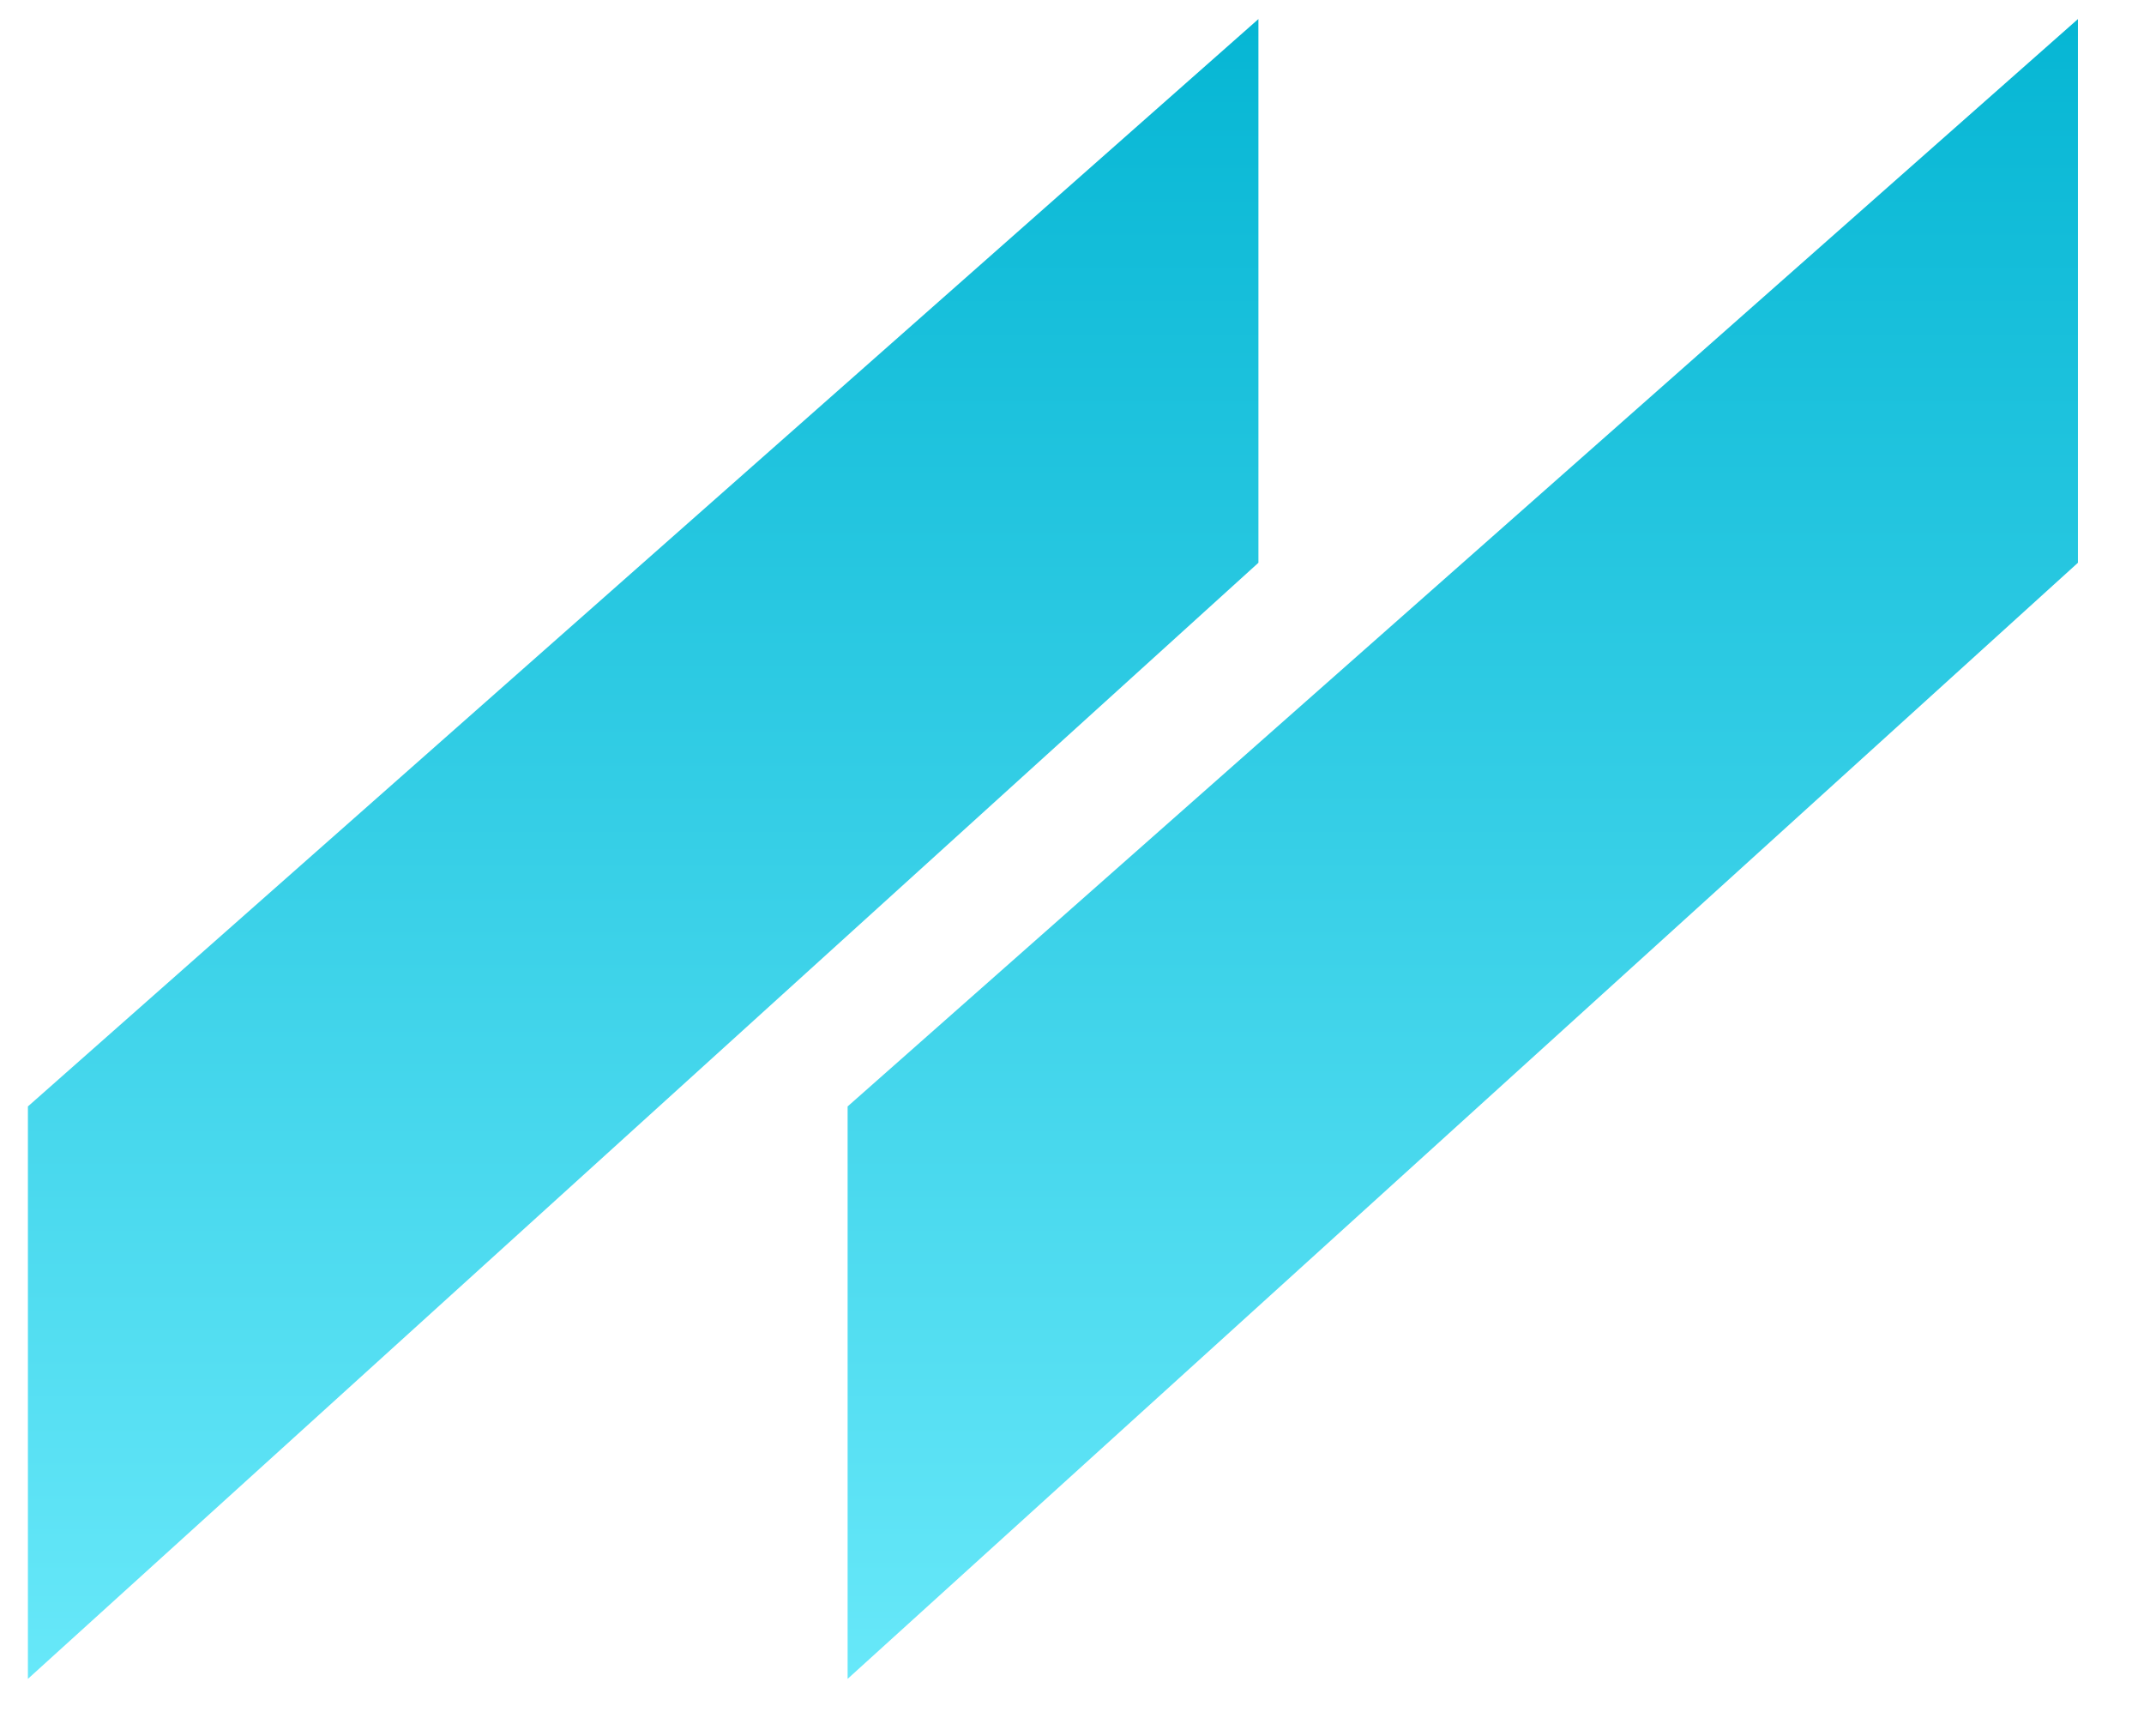
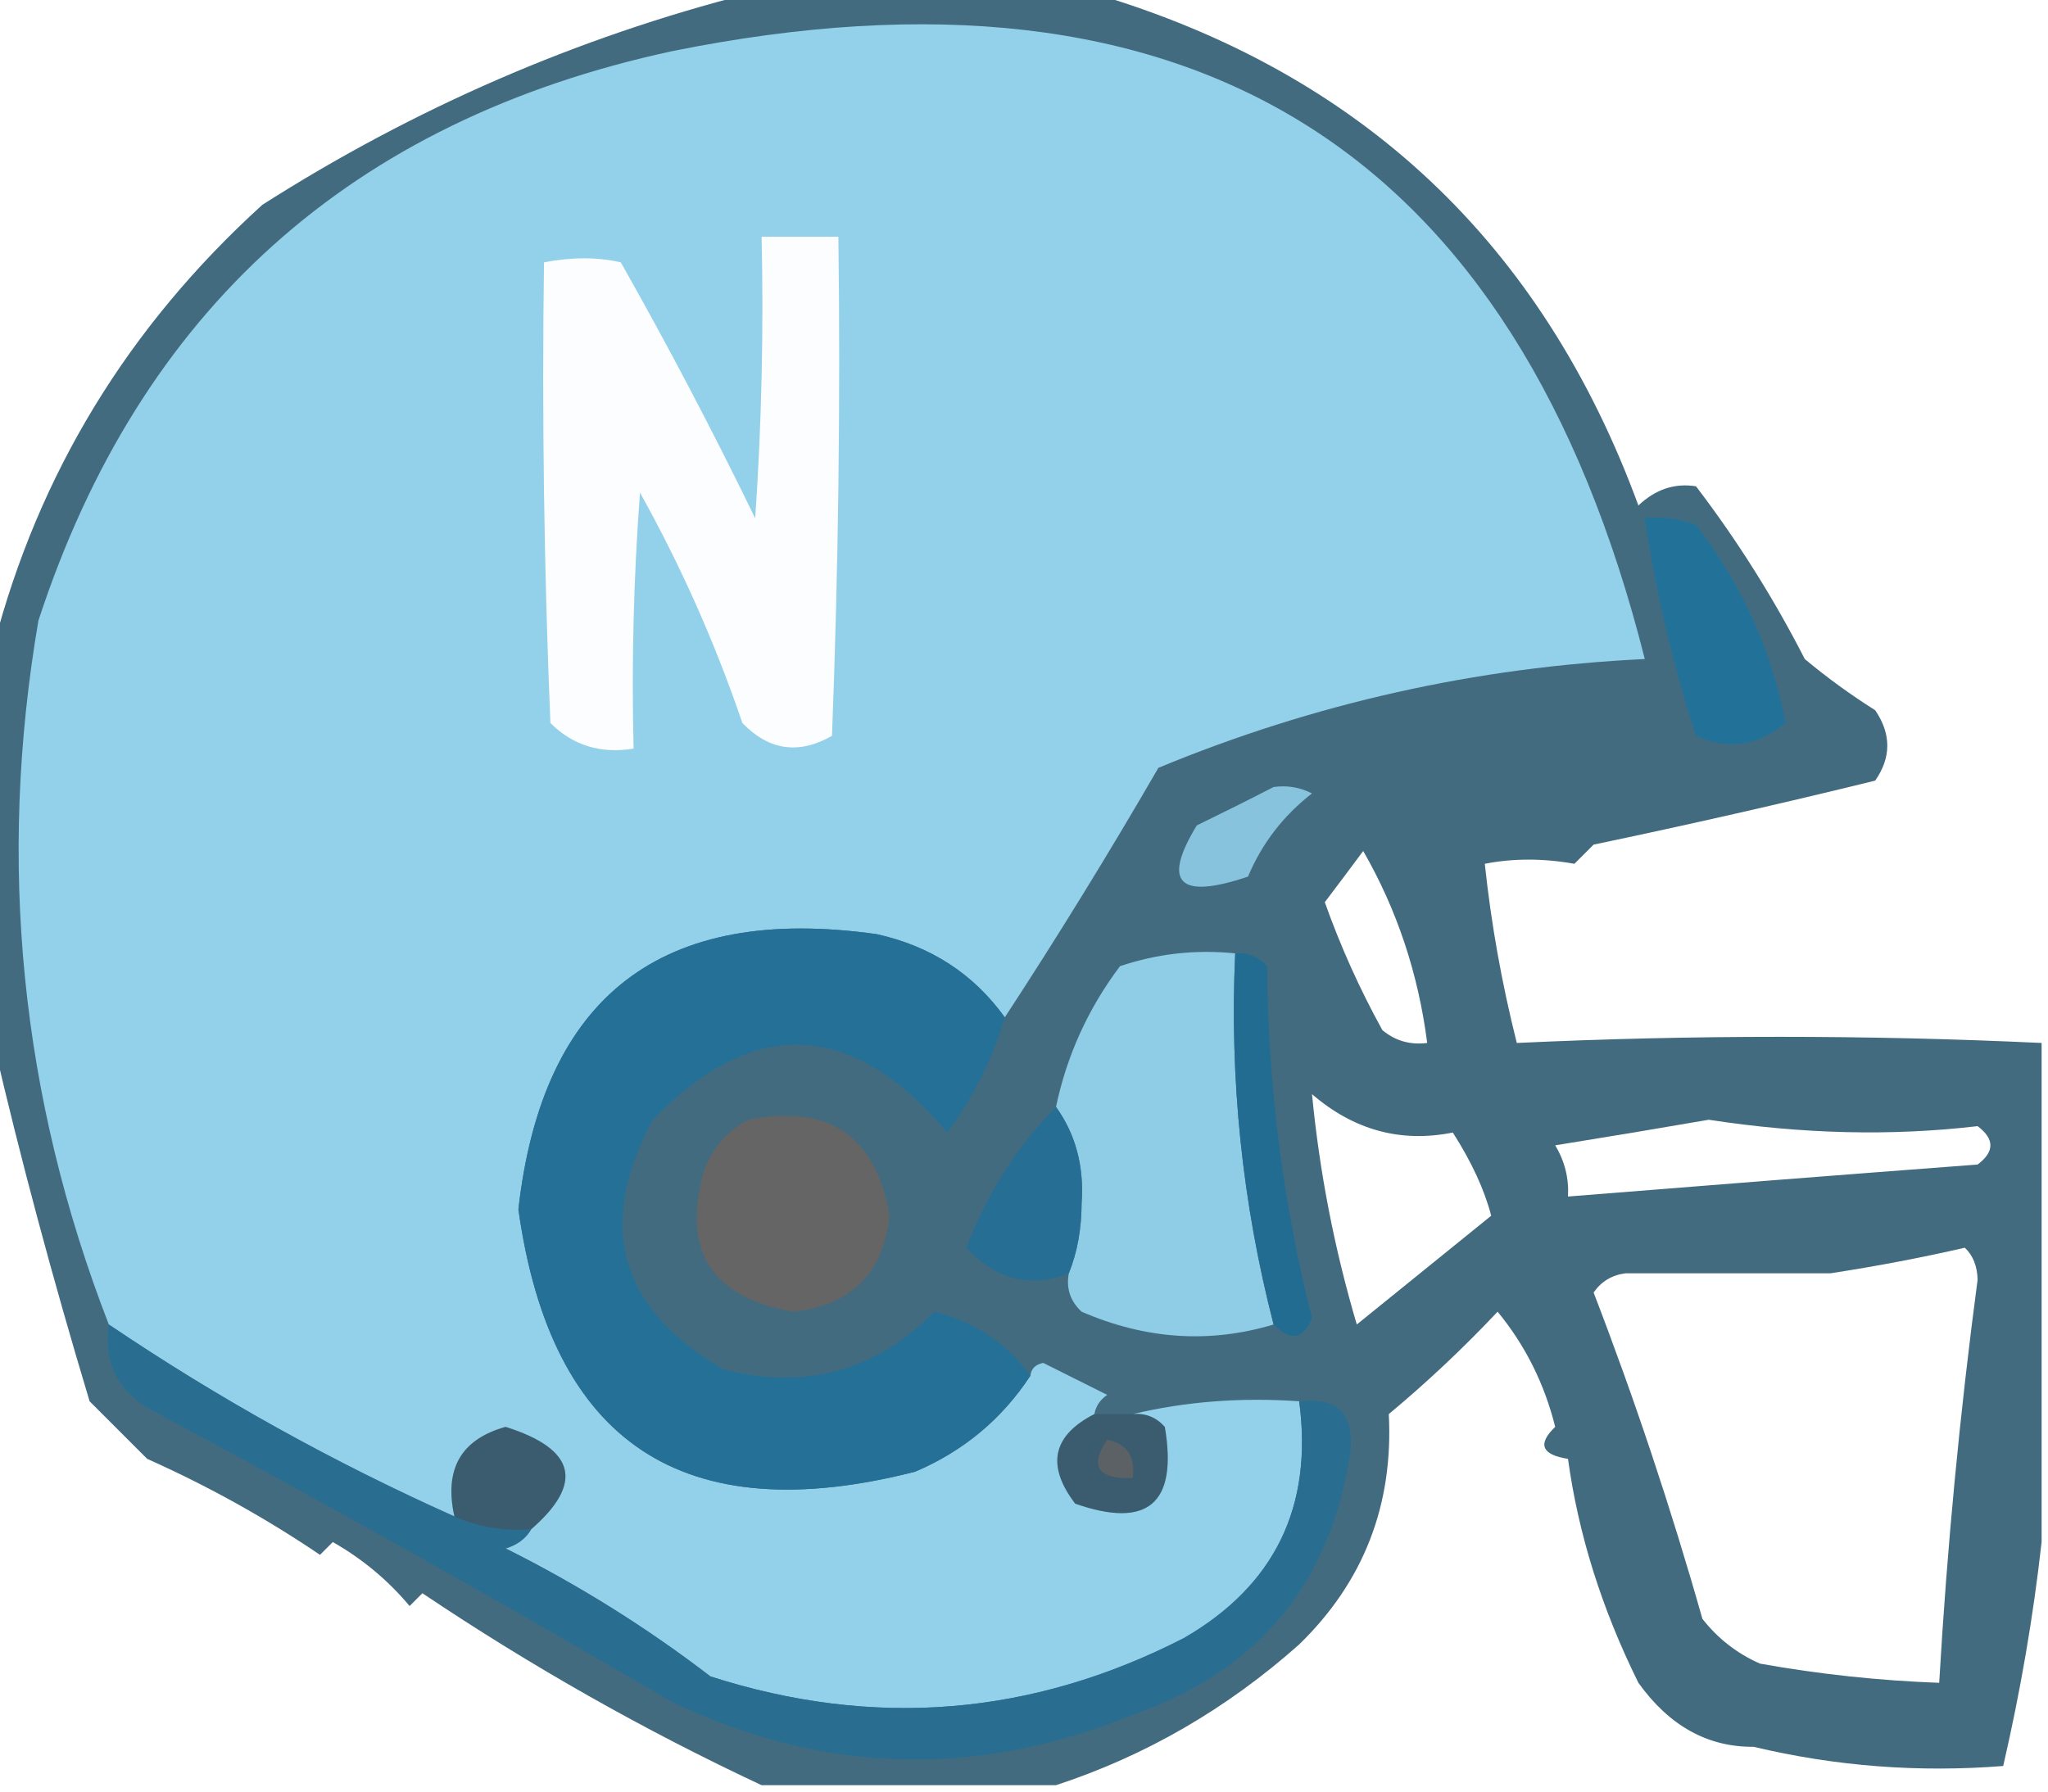
- <svg xmlns="http://www.w3.org/2000/svg" xmlns:xlink="http://www.w3.org/1999/xlink" version="1.1" preserveAspectRatio="xMidYMid meet" viewBox="344.564 330.278 111.737 91.218" width="53.87" height="43.61">
-   <defs>
-     <path d="M453.3 331.28L453.3 359.85L388.64 418.5L388.64 388.42L453.3 331.28Z" id="aFZf6T5ED" />
-     <linearGradient id="gradientb2ThqnP5Op" gradientUnits="userSpaceOnUse" x1="420.97" y1="331.28" x2="420.97" y2="418.5">
-       <stop style="stop-color: #06b6d4;stop-opacity: 1" offset="0%" />
-       <stop style="stop-color: #67e8f9;stop-opacity: 1" offset="100%" />
-     </linearGradient>
-     <path d="M410.23 331.28L410.23 359.85L345.56 418.5L345.56 388.42L410.23 331.28Z" id="a9fehgwfM" />
-     <linearGradient id="gradientk1wNV9Ostb" gradientUnits="userSpaceOnUse" x1="377.89" y1="331.28" x2="377.89" y2="418.5">
-       <stop style="stop-color: #06b6d4;stop-opacity: 1" offset="0%" />
-       <stop style="stop-color: #67e8f9;stop-opacity: 1" offset="100%" />
-     </linearGradient>
-   </defs>
+ <svg xmlns="http://www.w3.org/2000/svg" version="1.1" width="160px" height="140px" style="shape-rendering:geometricPrecision; text-rendering:geometricPrecision; image-rendering:optimizeQuality; fill-rule:evenodd; clip-rule:evenodd">
  <g>
-     <g>
-       <use xlink:href="#aFZf6T5ED" opacity="1" fill="url(#gradientb2ThqnP5Op)" />
-     </g>
-     <g>
-       <use xlink:href="#a9fehgwfM" opacity="1" fill="url(#gradientk1wNV9Ostb)" />
-     </g>
+     <path style="opacity:0.846" fill="#215069" d="M 58.5,-0.5 C 67.5,-0.5 76.5,-0.5 85.5,-0.5C 106.312,5.675 120.479,19.009 128,39.5C 129.337,38.235 130.837,37.735 132.5,38C 135.729,42.233 138.562,46.733 141,51.5C 142.745,52.956 144.578,54.289 146.5,55.5C 147.76,57.353 147.76,59.186 146.5,61C 139.2,62.793 131.867,64.46 124.5,66C 124,66.5 123.5,67 123,67.5C 120.551,67.063 118.217,67.063 116,67.5C 116.493,72.171 117.326,76.837 118.5,81.5C 132.212,80.861 145.878,80.861 159.5,81.5C 159.5,94.5 159.5,107.5 159.5,120.5C 158.856,126.292 157.856,132.125 156.5,138C 149.889,138.522 143.389,138.022 137,136.5C 133.409,136.528 130.409,134.861 128,131.5C 125.138,125.716 123.304,119.883 122.5,114C 120.431,113.676 120.098,112.842 121.5,111.5C 120.658,108.123 119.158,105.123 117,102.5C 114.318,105.35 111.484,108.016 108.5,110.5C 108.868,117.601 106.535,123.601 101.5,128.5C 95.835,133.536 89.502,137.203 82.5,139.5C 74.833,139.5 67.167,139.5 59.5,139.5C 50.355,135.22 41.522,130.22 33,124.5C 32.667,124.833 32.333,125.167 32,125.5C 30.317,123.486 28.317,121.82 26,120.5C 25.667,120.833 25.333,121.167 25,121.5C 20.754,118.625 16.254,116.125 11.5,114C 10,112.5 8.5,111 7,109.5C 4.093,99.842 1.593,90.509 -0.5,81.5C -0.5,71.167 -0.5,60.833 -0.5,50.5C 2.993,37.039 9.993,25.539 20.5,16C 32.372,8.44 45.039,2.94 58.5,-0.5 Z M 106.5,66.5 C 109.137,71.079 110.804,76.079 111.5,81.5C 110.178,81.67 109.011,81.337 108,80.5C 106.226,77.285 104.726,73.952 103.5,70.5C 104.524,69.148 105.524,67.815 106.5,66.5 Z M 102.5,85.5 C 105.766,88.314 109.433,89.314 113.5,88.5C 114.968,90.793 115.968,92.959 116.5,95C 113,97.833 109.5,100.667 106,103.5C 104.254,97.606 103.088,91.606 102.5,85.5 Z M 133.5,87.5 C 140.786,88.622 147.786,88.789 154.5,88C 155.833,89 155.833,90 154.5,91C 143.824,91.808 133.158,92.642 122.5,93.5C 122.579,92.07 122.246,90.736 121.5,89.5C 125.647,88.833 129.647,88.166 133.5,87.5 Z M 153.5,97.5 C 154.139,98.097 154.472,98.93 154.5,100C 153.109,110.465 152.109,120.965 151.5,131.5C 146.804,131.329 142.137,130.829 137.5,130C 135.714,129.215 134.214,128.049 133,126.5C 130.548,117.851 127.714,109.351 124.5,101C 125.108,100.13 125.941,99.63 127,99.5C 132.333,99.5 137.667,99.5 143,99.5C 146.654,98.938 150.154,98.271 153.5,97.5 Z" />
+   </g>
+   <g>
+     <path style="opacity:1" fill="#93d0e9" d="M 78.5,79.5 C 76.053,76.101 72.72,73.935 68.5,73C 51.72,70.624 42.387,77.791 40.5,94.5C 43.064,112.795 53.397,119.629 71.5,115C 75.275,113.389 78.275,110.889 80.5,107.5C 80.56,106.957 80.893,106.624 81.5,106.5C 83.167,107.333 84.833,108.167 86.5,109C 85.944,109.383 85.611,109.883 85.5,110.5C 82.223,112.177 81.723,114.51 84,117.5C 89.683,119.486 92.016,117.486 91,111.5C 90.329,110.748 89.496,110.414 88.5,110.5C 92.634,109.515 96.968,109.182 101.5,109.5C 102.597,117.729 99.597,123.895 92.5,128C 80.608,134.1 68.274,135.1 55.5,131C 50.503,127.166 45.17,123.833 39.5,121C 40.416,120.722 41.083,120.222 41.5,119.5C 45.642,115.896 44.975,113.229 39.5,111.5C 36.013,112.469 34.68,114.802 35.5,118.5C 26.044,114.273 17.044,109.273 8.5,103.5C 1.604,85.708 -0.229,67.375 3,48.5C 10.922,24.25 27.422,9.417 52.5,4C 93.113,-4.209 118.447,11.624 128.5,51.5C 115.326,52.127 102.659,54.961 90.5,60C 86.637,66.672 82.637,73.172 78.5,79.5 Z" />
+   </g>
+   <g>
+     <path style="opacity:1" fill="#fbfdfe" d="M 59.5,18.5 C 61.5,18.5 63.5,18.5 65.5,18.5C 65.667,31.504 65.5,44.504 65,57.5C 62.408,58.982 60.075,58.648 58,56.5C 55.865,50.234 53.199,44.234 50,38.5C 49.5,45.158 49.334,51.825 49.5,58.5C 46.921,58.917 44.754,58.25 43,56.5C 42.5,44.505 42.334,32.505 42.5,20.5C 44.674,20.08 46.674,20.08 48.5,20.5C 52.202,27.042 55.702,33.709 59,40.5C 59.5,33.174 59.666,25.841 59.5,18.5 Z" />
+   </g>
+   <g>
+     <path style="opacity:0.996" fill="#227199" d="M 128.5,40.5 C 129.873,40.343 131.207,40.51 132.5,41C 136.082,45.66 138.415,50.826 139.5,56.5C 137.303,58.306 134.97,58.639 132.5,57.5C 130.692,51.937 129.359,46.27 128.5,40.5 Z" />
+   </g>
+   <g>
+     <path style="opacity:1" fill="#87c3dd" d="M 99.5,61.5 C 100.552,61.35 101.552,61.517 102.5,62C 100.259,63.739 98.592,65.906 97.5,68.5C 92.096,70.325 90.763,68.991 93.5,64.5C 95.594,63.482 97.594,62.482 99.5,61.5 Z" />
+   </g>
+   <g>
+     <path style="opacity:0.999" fill="#257097" d="M 78.5,79.5 C 77.538,82.757 76.038,85.757 74,88.5C 66.564,79.688 58.898,79.355 51,87.5C 46.539,95.751 48.372,102.251 56.5,107C 62.917,108.65 68.417,107.15 73,102.5C 76.191,103.33 78.691,104.997 80.5,107.5C 78.275,110.889 75.275,113.389 71.5,115C 53.397,119.629 43.064,112.795 40.5,94.5C 42.387,77.791 51.72,70.624 68.5,73C 72.72,73.935 76.053,76.101 78.5,79.5 Z" />
+   </g>
+   <g>
+     <path style="opacity:1" fill="#8fcce6" d="M 96.5,74.5 C 96.052,84.338 97.052,94.005 99.5,103.5C 94.495,105.002 89.495,104.668 84.5,102.5C 83.614,101.675 83.281,100.675 83.5,99.5C 84.161,97.866 84.494,96.033 84.5,94C 84.7,91.135 84.033,88.635 82.5,86.5C 83.343,82.478 85.01,78.812 87.5,75.5C 90.428,74.516 93.428,74.183 96.5,74.5 Z" />
+   </g>
+   <g>
+     <path style="opacity:0.994" fill="#236c91" d="M 96.5,74.5 C 97.496,74.414 98.329,74.748 99,75.5C 99.065,84.815 100.232,93.982 102.5,103C 101.824,104.683 100.824,104.85 99.5,103.5C 97.052,94.005 96.052,84.338 96.5,74.5 Z" />
+   </g>
+   <g>
+     <path style="opacity:1" fill="#656565" d="M 58.5,87.5 C 64.755,86.261 68.422,88.761 69.5,95C 69.011,99.489 66.511,101.989 62,102.5C 55.576,101.413 53.243,97.746 55,91.5C 55.69,89.65 56.856,88.316 58.5,87.5 Z" />
+   </g>
+   <g>
+     <path style="opacity:0.998" fill="#266e94" d="M 82.5,86.5 C 84.033,88.635 84.7,91.135 84.5,94C 84.494,96.033 84.161,97.866 83.5,99.5C 80.497,100.691 77.831,100.024 75.5,97.5C 77.109,93.26 79.442,89.594 82.5,86.5 Z" />
+   </g>
+   <g>
+     <path style="opacity:0.996" fill="#296d91" d="M 8.5,103.5 C 17.044,109.273 26.044,114.273 35.5,118.5C 37.379,119.341 39.379,119.675 41.5,119.5C 41.083,120.222 40.416,120.722 39.5,121C 45.17,123.833 50.503,127.166 55.5,131C 68.274,135.1 80.608,134.1 92.5,128C 99.597,123.895 102.597,117.729 101.5,109.5C 104.488,109.155 105.821,110.488 105.5,113.5C 103.959,123.746 98.292,130.58 88.5,134C 76.287,138.974 64.287,138.641 52.5,133C 38.995,125.08 25.328,117.413 11.5,110C 9.081,108.491 8.081,106.325 8.5,103.5 Z" />
+   </g>
+   <g>
+     <path style="opacity:0.243" fill="#1b2c36" d="M 85.5,110.5 C 86.5,110.5 87.5,110.5 88.5,110.5C 89.496,110.414 90.329,110.748 91,111.5C 92.016,117.486 89.683,119.486 84,117.5C 81.723,114.51 82.223,112.177 85.5,110.5 Z" />
+   </g>
+   <g>
+     <path style="opacity:1" fill="#5b6164" d="M 86.5,112.5 C 88.048,112.821 88.715,113.821 88.5,115.5C 85.752,115.598 85.086,114.598 86.5,112.5 Z" />
+   </g>
+   <g>
+     <path style="opacity:0.286" fill="#243743" d="M 41.5,119.5 C 39.379,119.675 37.379,119.341 35.5,118.5C 34.68,114.802 36.013,112.469 39.5,111.5C 44.975,113.229 45.642,115.896 41.5,119.5 Z" />
  </g>
</svg>
